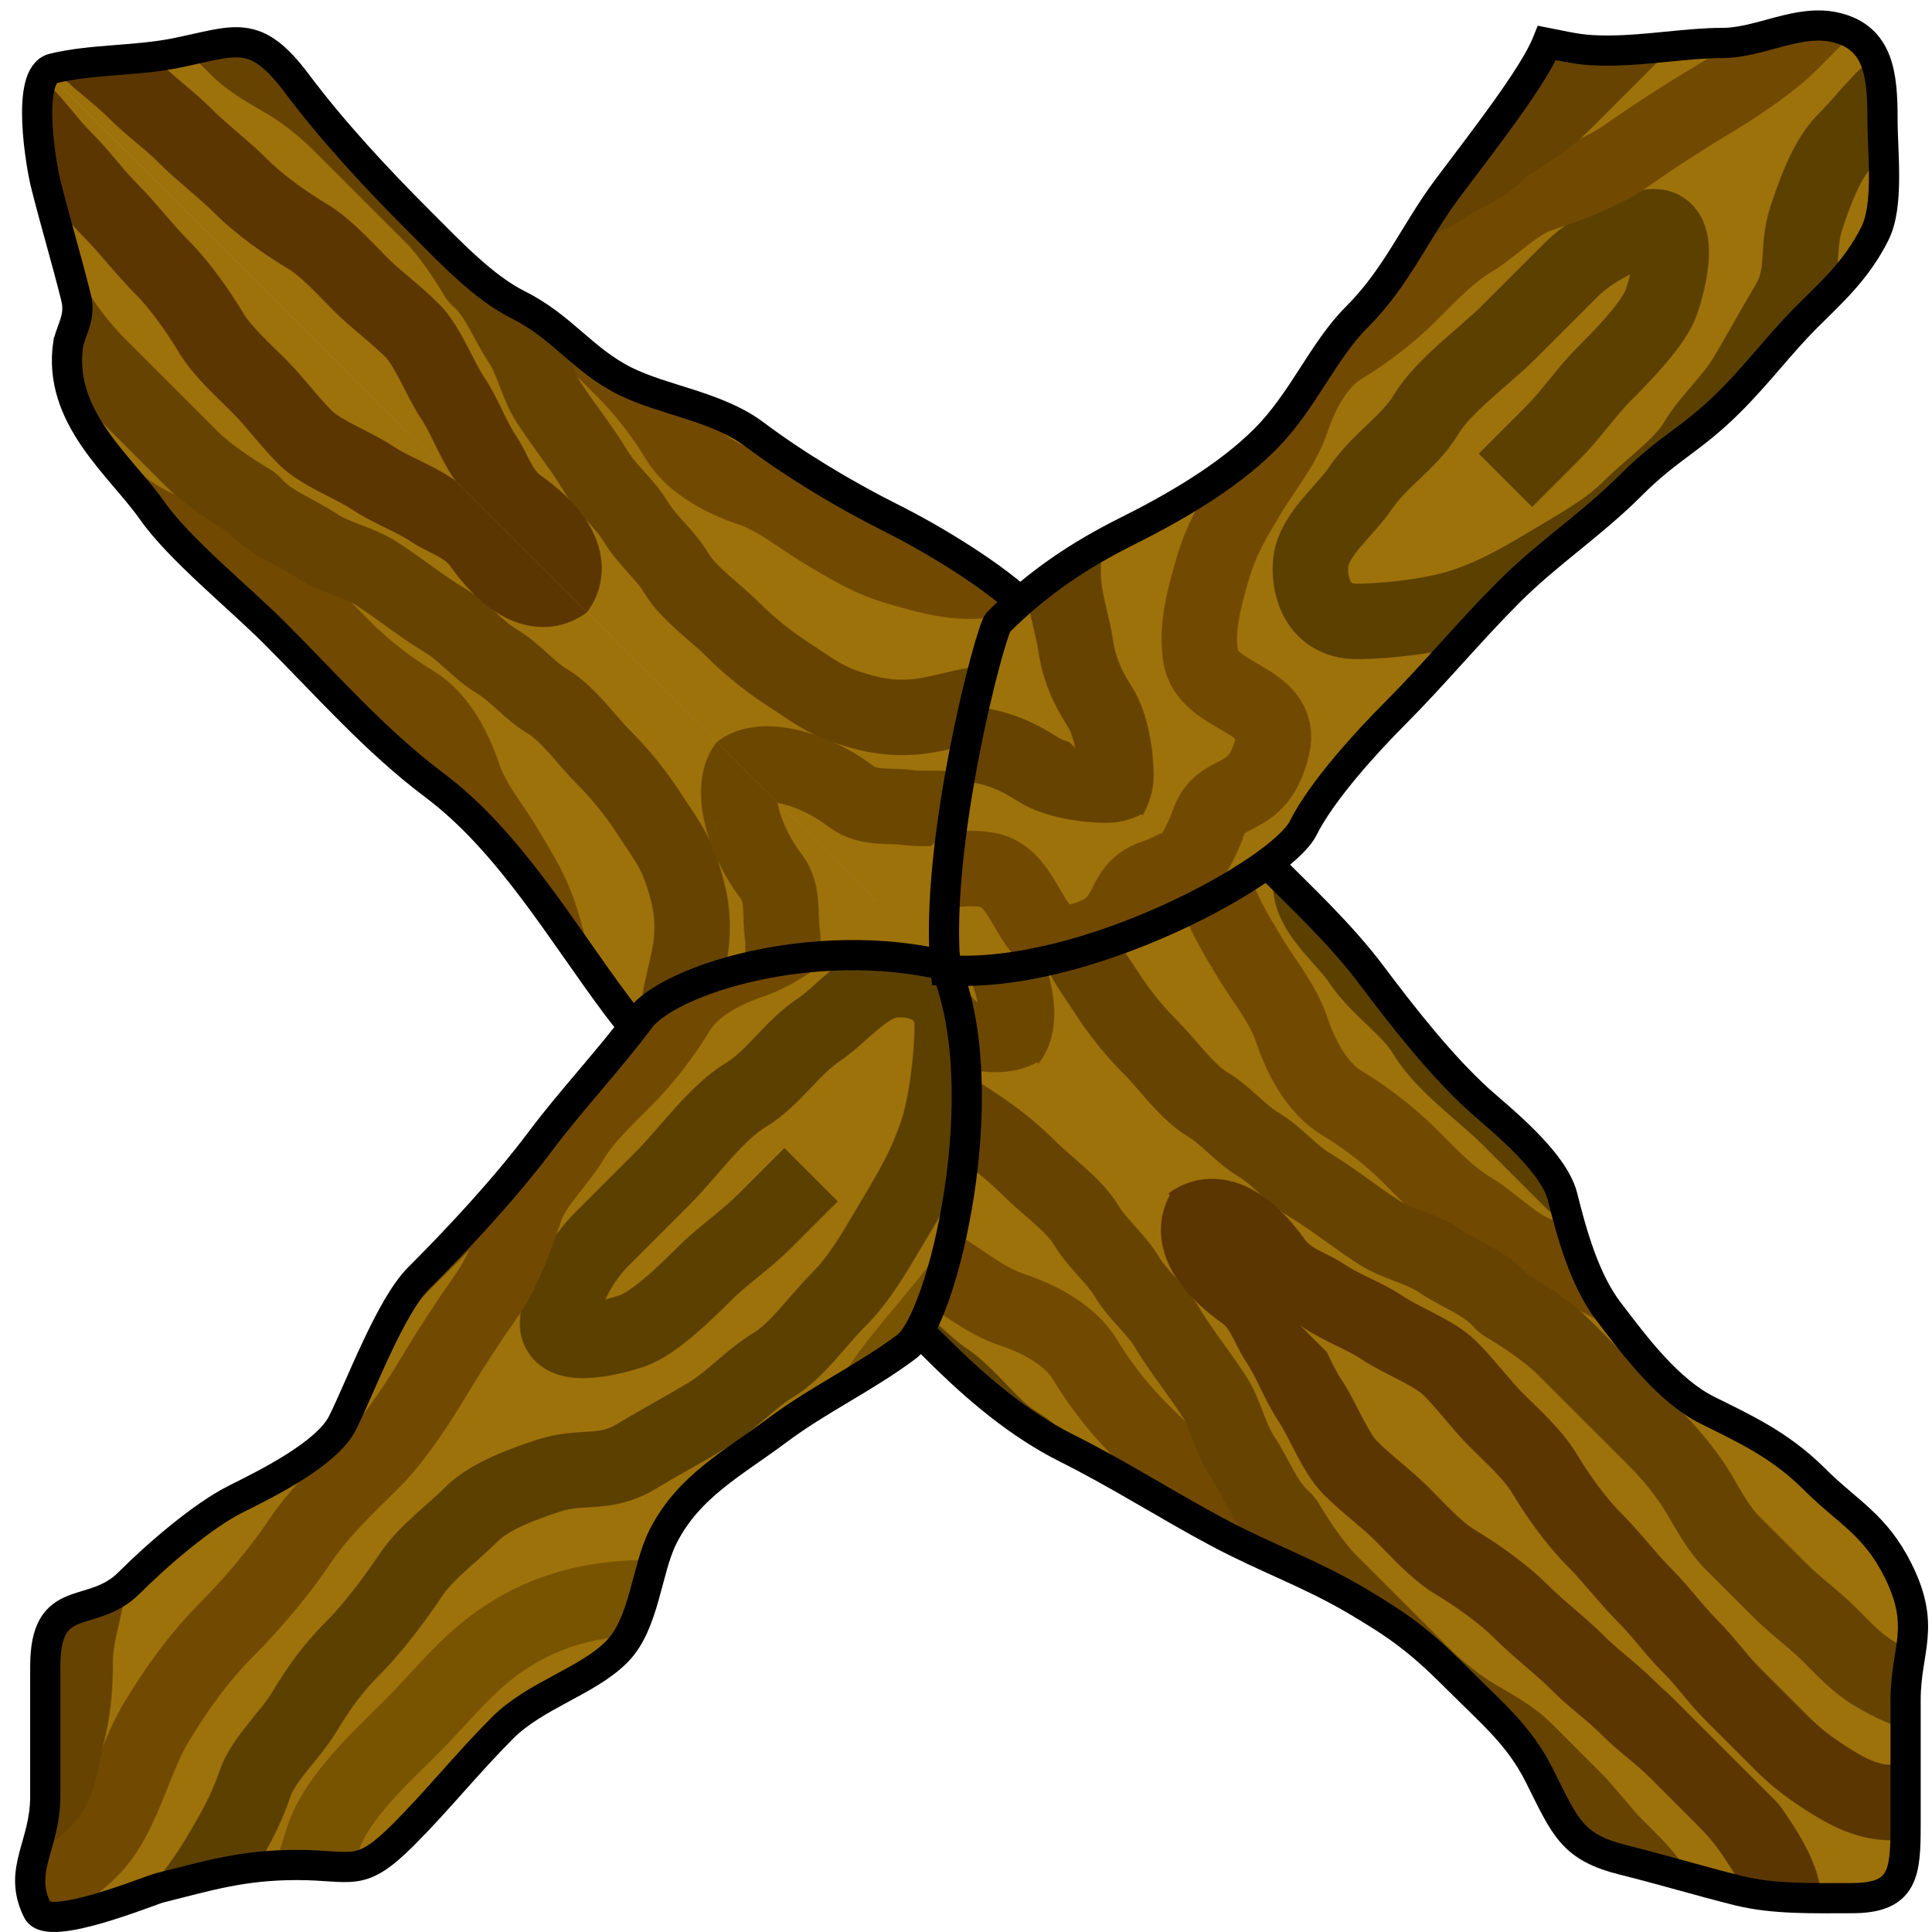
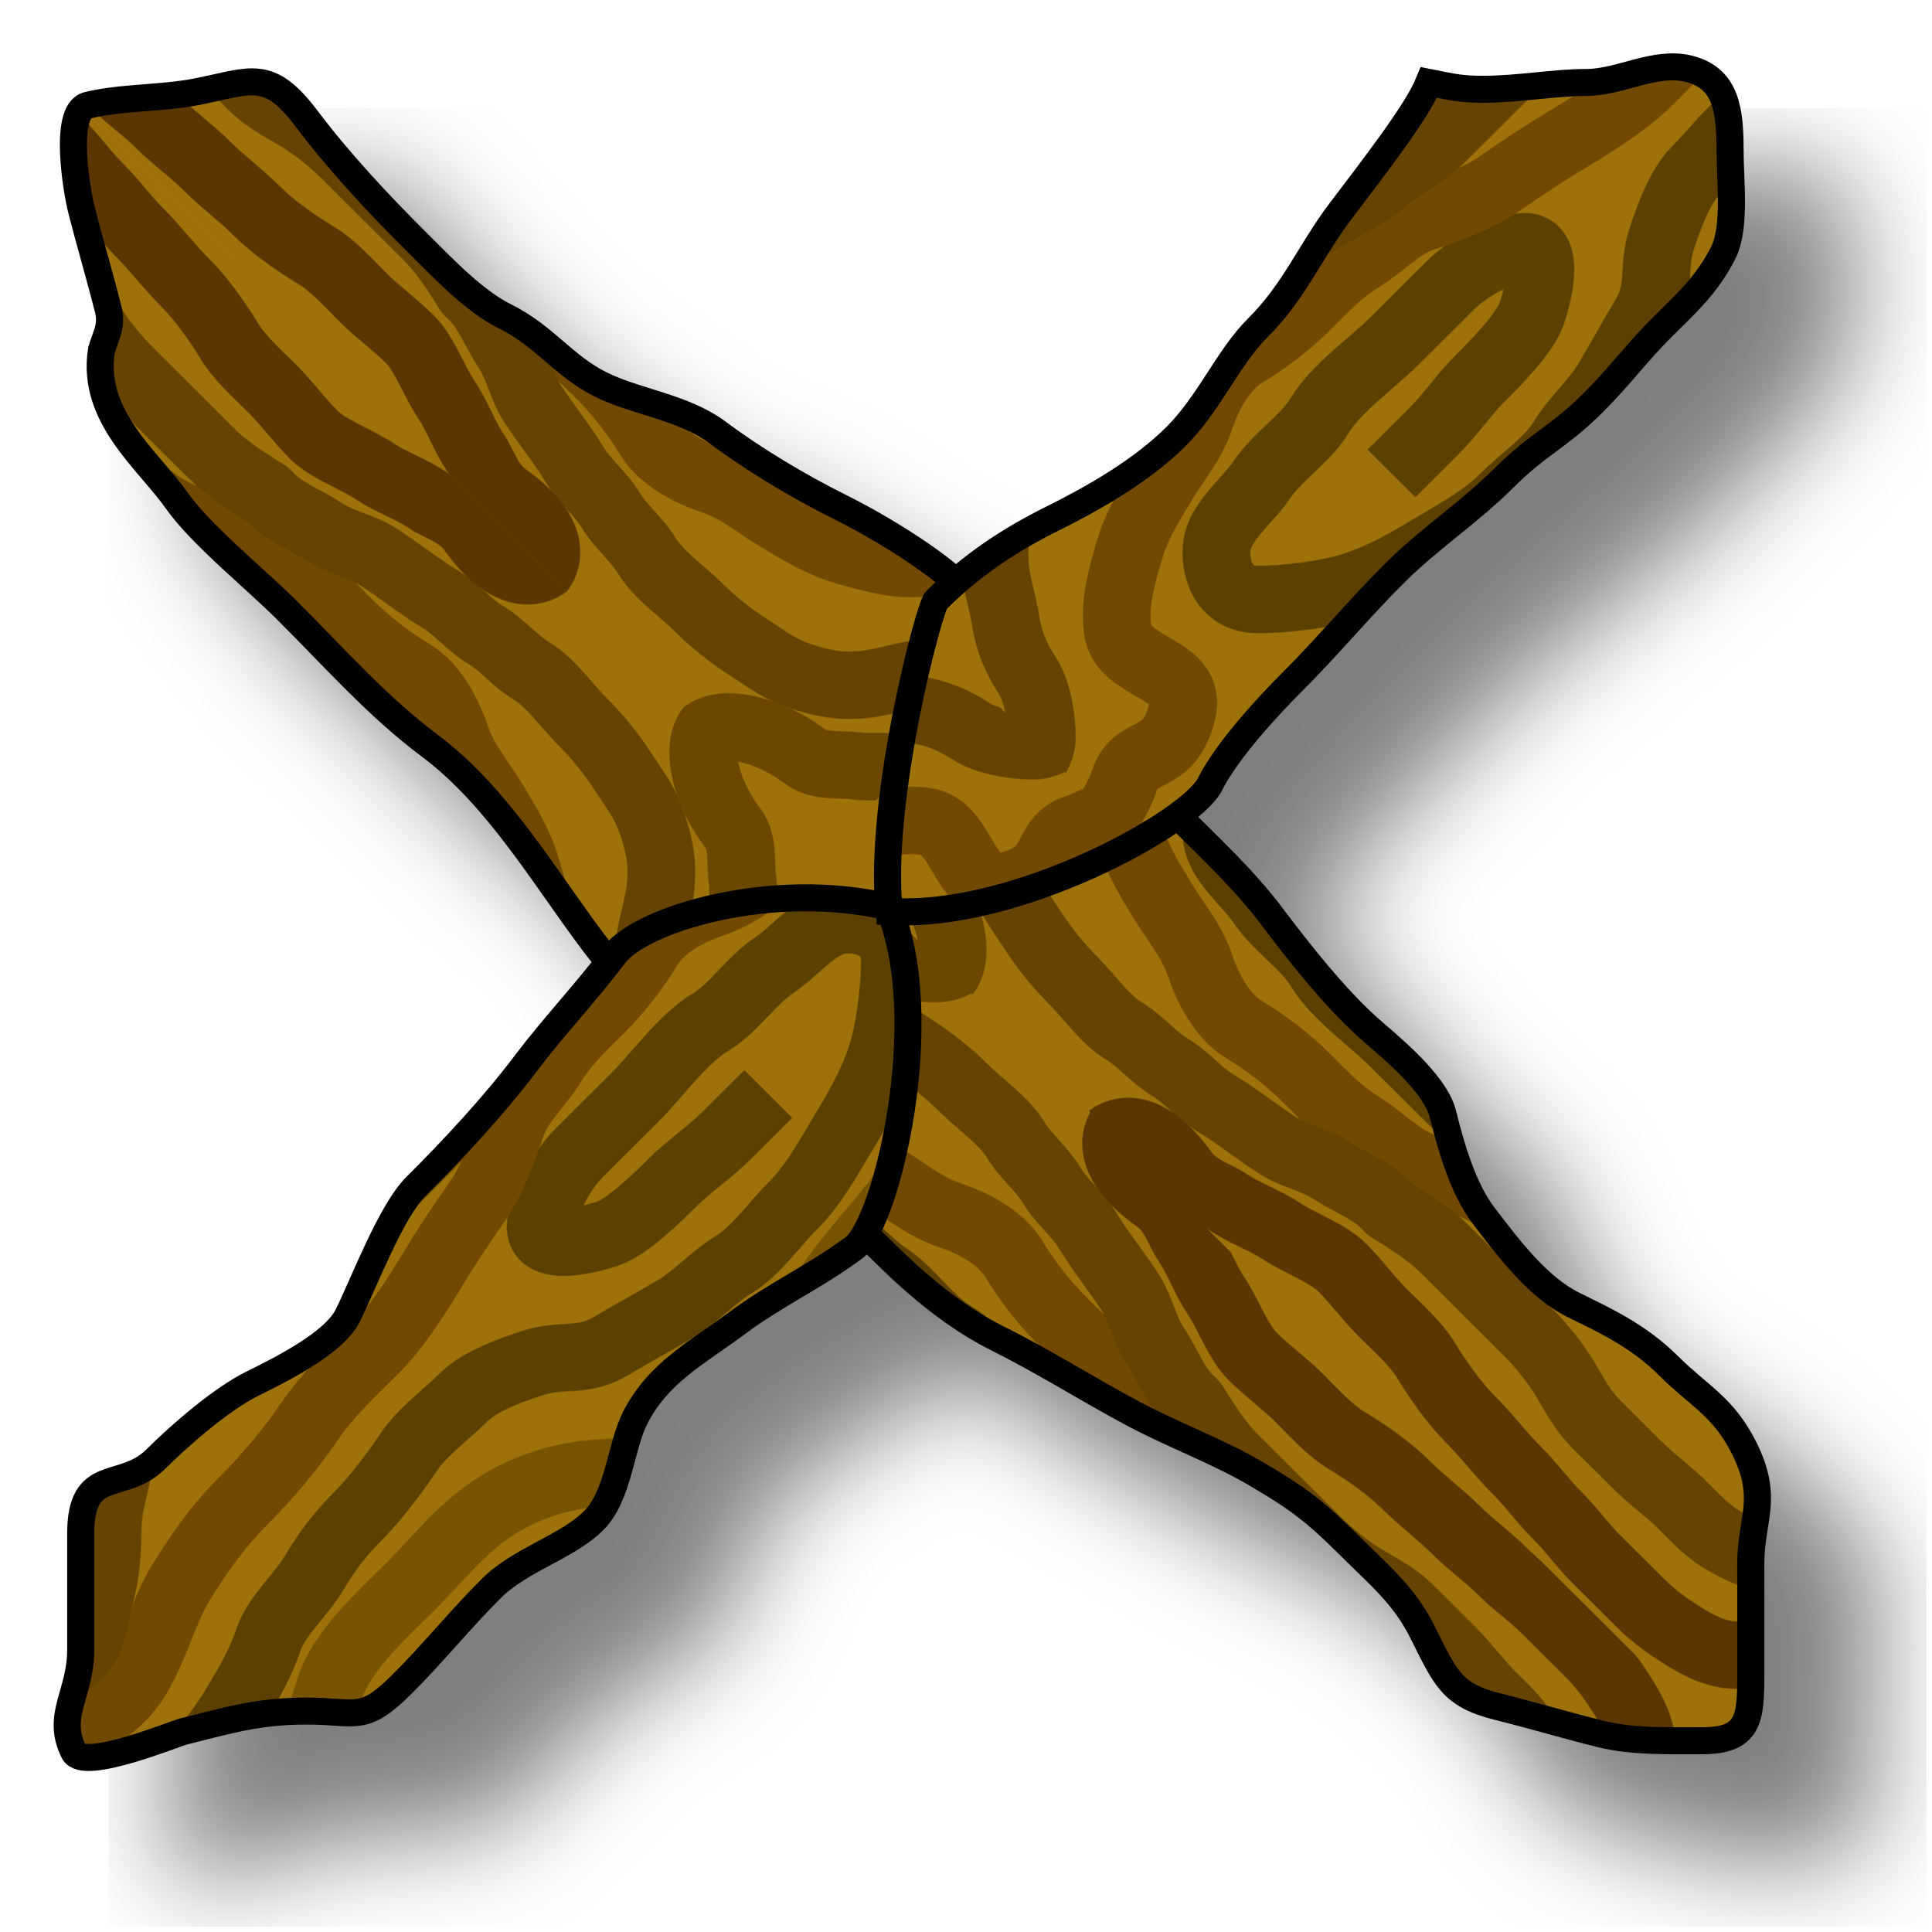
- <svg xmlns="http://www.w3.org/2000/svg" xmlns:xlink="http://www.w3.org/1999/xlink" width="256" height="256" id="svg2" version="1.1">
+ <svg xmlns="http://www.w3.org/2000/svg" xmlns:xlink="http://www.w3.org/1999/xlink" width="72" height="72" id="svg2" version="1.1">
  <defs id="defs4">
    <pattern xlink:href="#pattern2287" id="pattern3045" patternTransform="translate(257.7075,214.4226)" />
    <pattern xlink:href="#pattern2279" id="pattern3043" patternTransform="translate(257.7075,214.4226)" />
    <pattern xlink:href="#pattern2279" id="pattern2285" patternTransform="translate(258.375,-457.6562)" />
    <pattern xlink:href="#pattern2135" id="pattern2203" patternTransform="matrix(-1,0,0,1,801.1994,74.65317)" />
    <pattern xlink:href="#pattern2122" id="pattern2201" patternTransform="translate(90.33176,74.65317)" />
    <pattern xlink:href="#pattern2143" id="pattern2199" patternTransform="matrix(-1,0,0,-1,801.1993,244.2887)" />
    <pattern xlink:href="#pattern2139" id="pattern2197" patternTransform="matrix(1,0,0,-1,90.33176,245.6765)" />
    <pattern xlink:href="#pattern2135" id="pattern2195" patternTransform="matrix(-1,0,0,1,801.1994,74.65317)" />
    <pattern xlink:href="#pattern2122" id="pattern2193" patternTransform="translate(90.33176,74.65317)" />
    <pattern xlink:href="#pattern2093" id="pattern2191" patternTransform="translate(90.33176,154.7216)" />
    <pattern xlink:href="#pattern2135" id="pattern2175" patternTransform="matrix(-1,0,0,1,801.4467,233.4443)" />
    <pattern xlink:href="#pattern2122" id="pattern2173" patternTransform="translate(90.57915,233.4443)" />
    <pattern xlink:href="#pattern2143" id="pattern2171" patternTransform="matrix(-1,0,0,-1,801.4466,403.0798)" />
    <pattern xlink:href="#pattern2139" id="pattern2169" patternTransform="matrix(1,0,0,-1,90.57915,404.4676)" />
    <pattern xlink:href="#pattern2135" id="pattern2167" patternTransform="matrix(-1,0,0,1,801.4467,233.4443)" />
    <pattern xlink:href="#pattern2122" id="pattern2165" patternTransform="translate(90.57915,233.4443)" />
    <pattern xlink:href="#pattern2093" id="pattern2163" patternTransform="translate(90.57915,313.5127)" />
    <pattern xlink:href="#pattern2139" id="pattern2143" patternTransform="matrix(-1,0,0,-1,801.1993,561.8709)" />
    <pattern xlink:href="#pattern2093" id="pattern2139" patternTransform="matrix(1,0,0,-1,90.33176,563.2587)" />
    <pattern xlink:href="#pattern2122" id="pattern2135" patternTransform="matrix(-1,0,0,1,801.1994,392.2354)" />
    <pattern xlink:href="#pattern2093" id="pattern2122" patternTransform="translate(90.33176,392.2354)" />
    <pattern patternUnits="userSpaceOnUse" width="364.008" height="92.104" patternTransform="translate(90.33176,472.3038)" id="pattern2093">
      <g id="g2095" transform="translate(-90.33176,-472.3038)">
        <rect y="475.934" x="96.429" height="82.857" width="352.429" id="rect2097" style="fill:#9e720a;fill-opacity:1;stroke:none;stroke-width:2;stroke-miterlimit:4;stroke-dasharray:none;stroke-opacity:1" />
        <path id="path2099" d="M 95.332,481.439 C 102.069,482.665 111.688,481.648 118.571,481.648 C 122.909,481.648 129.153,484.829 133.571,485.934 C 139.319,487.37 143.979,490.219 150,490.219 C 156.542,490.219 163.301,490.934 170,490.934 C 175.45,490.934 181.149,487.704 186.429,486.648 C 192.037,485.526 196.941,483.791 202.857,483.791 C 208.241,483.791 214.771,481.265 220,480.219 C 226.562,478.907 233.925,479.505 240.714,479.505 C 246.413,479.505 252.969,481.242 258.571,482.362 C 263.04,483.256 268.788,486.756 272.857,488.791 C 277.96,491.342 285.974,490.934 291.429,490.934 C 298.025,490.934 303.429,491.862 310,490.219 C 316.279,488.65 321.356,485.292 325.714,480.934 C 329.731,476.917 338.209,477.362 343.571,477.362 C 350.266,477.362 357.118,477.001 363.571,478.076 C 364.769,478.276 365.952,478.553 367.143,478.791 C 373.04,479.97 378.965,479.928 385,480.934 C 389.696,481.716 393.999,483.362 398.571,484.505 C 403.559,485.752 407.358,487.362 412.857,487.362 C 416.519,487.362 420.927,483.916 424.286,483.076 C 428.257,482.084 432.263,481.975 436.429,480.934 C 440.198,479.991 443.356,483.863 448.804,483.701" style="fill:none;fill-opacity:0.75;fill-rule:evenodd;stroke:#785300;stroke-width:10;stroke-linecap:butt;stroke-linejoin:miter;stroke-opacity:1;stroke-miterlimit:4;stroke-dasharray:none" />
        <path id="path2101" d="M 95.332,495.724 C 96.814,495.354 106.734,496.546 110,497.362 C 114.01,498.365 118.631,498.076 122.857,498.076 C 126.951,498.076 131.248,499.505 135.714,499.505 C 141.121,499.505 146.106,501.648 151.429,501.648 C 156.615,501.648 161.864,503.076 167.143,503.076 C 172.159,503.076 177.564,502.646 182.143,503.791 C 186.345,504.841 190.785,503.237 194.286,502.362 C 199.277,501.114 203.97,498.234 208.571,495.934 C 212.484,493.977 216.322,493.241 220.714,492.362 C 225.972,491.311 231.459,493.076 236.429,493.076 C 240.849,493.076 245.331,493.516 249.286,494.505 C 252.96,495.424 257.049,495.731 260.714,496.648 C 264.603,497.62 268.036,498.523 271.429,500.219 C 274.59,501.8 279.372,501.491 282.857,502.362 C 286.583,503.294 289.616,503.791 293.571,503.791 C 297.157,503.791 302.137,504.504 305.714,505.219 C 309.18,505.913 313.588,505.219 317.143,505.219 C 320.601,505.219 325.023,503.065 327.857,501.648 C 331.997,499.578 333.107,496.407 337.857,495.219 C 341.589,494.286 344.912,493.277 348.571,492.362 C 351.99,491.507 355.887,491.783 359.286,490.934 C 362.842,490.045 367.732,490.934 371.429,490.934 C 375.775,490.934 379.728,492.116 383.571,493.076 C 388.32,494.264 392.159,495.228 396.429,497.362 C 400.018,499.157 404.974,503.051 407.857,505.934 C 411.622,509.698 408.905,514.077 406.429,515.934 C 403.574,518.074 398.433,517.39 395,518.076 C 390.812,518.914 386.067,517.81 382.143,518.791 C 377.566,519.935 371.203,518.791 366.429,518.791 C 362.619,518.791 358.81,518.791 355,518.791 C 351.2,518.791 347.489,517.535 344.286,515.934 C 338.537,513.059 347.509,508.251 349.286,507.362 C 352.039,505.986 358.259,505.934 361.429,505.934 C 364.976,505.934 368.321,505.219 372.143,505.219 C 375,505.219 377.857,505.219 380.714,505.219" style="fill:none;fill-opacity:0.75;fill-rule:evenodd;stroke:#5b4000;stroke-width:10;stroke-linecap:butt;stroke-linejoin:miter;stroke-opacity:1;stroke-miterlimit:4;stroke-dasharray:none" />
        <path id="path2103" d="M 96,507.451 C 98.205,507.367 107.382,509.922 111.429,510.934 C 115.589,511.974 119.782,512.362 124.286,512.362 C 128.993,512.362 133.587,511.648 138.571,511.648 C 142.1,511.648 145.531,513.076 149.286,513.076 C 153.621,513.076 158.053,515.219 162.857,515.219 C 168.229,515.219 174.052,516.648 180,516.648 C 185.274,516.648 190.297,517.362 195.714,517.362 C 200.145,517.362 204.19,517.362 208.571,517.362 C 213.25,517.362 219.206,513.404 224,512.362 C 228.032,511.486 232.352,510.934 236.429,510.934 C 240.982,510.934 245.573,509.505 250,509.505 C 255.918,509.505 262.227,513.812 267.857,515.219 C 272.993,516.503 278.09,517.362 283.571,517.362 C 288.318,517.362 294.19,517.914 298.571,518.791 C 303.124,519.701 308.244,519.505 312.857,519.505 C 317.035,519.505 322.535,520.674 326.429,521.648 C 330.725,522.722 334.885,523.597 339.286,524.362 C 343.044,525.016 348.12,527.494 350.714,528.791 C 353.736,530.302 358.187,530.123 361.429,530.934 C 364.813,531.78 368.551,531.648 372.143,531.648 C 375.872,531.648 380.106,532.21 383.571,533.076 C 387.408,534.036 391.996,532.436 395,530.934 C 398.389,529.239 402.194,528.956 405.714,528.076 C 409.975,527.011 412.834,526.339 416.429,524.362 C 420.293,522.237 423.439,520.396 425.714,517.362 C 429.236,512.666 421.735,505.65 427.525,502.11 C 434.527,497.829 435.885,503.348 440.714,500.934 C 442.998,499.792 446.618,498.81 449.107,498.88" style="fill:none;fill-opacity:0.75;fill-rule:evenodd;stroke:#724900;stroke-width:10;stroke-linecap:butt;stroke-linejoin:miter;stroke-opacity:1;stroke-miterlimit:4;stroke-dasharray:none" />
        <path id="path2105" d="M 96.47,521.527 C 103.658,521.611 103.349,521.09 106.066,522.032 C 108.661,522.932 111.225,526.073 114.147,526.073 C 116.802,526.073 120.196,526.575 122.734,527.083 C 125.843,527.705 128.517,528.093 131.825,528.093 C 134.979,528.093 137.669,528.598 140.916,528.598 C 144.285,528.598 148.014,529.117 151.018,530.618 C 153.551,531.885 158.39,531.956 161.119,532.639 C 163.942,533.344 166.937,533.462 169.706,534.154 C 173.275,535.046 177.319,534.795 180.817,535.669 C 184.37,536.557 188.017,535.998 191.424,536.679 C 194.169,537.228 197.024,537.184 200.01,537.184 C 202.738,537.184 206.058,537.689 209.102,537.689 C 212.311,537.689 215.891,536.062 218.698,534.659 C 221.794,533.111 225.238,531.642 228.294,530.113 C 230.89,528.816 234.059,527.38 235.871,525.568 C 237.386,524.052 240.705,522.826 242.437,521.527 C 245.049,519.568 246.716,518.497 250.013,518.497 C 253.342,518.497 255.947,520.991 258.599,522.537 C 261.379,524.158 263.767,526.19 266.175,528.598 C 268.424,530.847 271.128,532.06 273.246,533.649 C 275.254,535.154 277.349,535.937 280.317,536.679 C 282.748,537.287 285.342,537.184 288,537.184 C 290.975,537.184 293.803,537.689 296.985,537.689 C 299.847,537.689 302.709,537.689 305.571,537.689 C 308.434,537.689 310.942,536.852 313.652,536.174 C 316.197,535.538 319.625,535.164 322.239,535.164 C 325.101,535.164 327.963,535.164 330.825,535.164 C 333.879,535.164 336.642,535.164 339.916,535.164 C 342.753,535.164 346.683,535.972 349.513,536.679 C 349.839,536.761 350.186,536.679 350.523,536.679 C 353.661,536.679 356.668,538.11 359.614,538.7 C 362.63,539.303 365.112,541.103 368,541.73 C 371.595,542.511 375.265,542.865 378.807,543.75 C 381.622,544.454 384.611,544.065 387.394,544.761 C 390.182,545.458 393.217,545.08 395.98,545.771 C 399.121,546.556 403.327,545.771 406.586,545.771 C 409.768,545.771 412.938,545.421 416,544.761 C 419.538,543.998 421.509,543.865 424.769,542.235 C 427.712,540.764 429.876,539.242 432,536.679 C 433.546,534.815 435.09,531.841 436.386,530.113 C 438.263,527.611 439.262,525.073 439.921,522.032 C 440.52,519.272 442.931,515.992 444.972,513.951 C 445.801,513.122 447.548,512.35 449.339,512.346" style="fill:none;fill-opacity:0.75;fill-rule:evenodd;stroke:#664300;stroke-width:10;stroke-linecap:butt;stroke-linejoin:miter;stroke-opacity:1;stroke-miterlimit:4;stroke-dasharray:none" />
        <path id="path2107" d="M 96.47,536.679 C 100.228,537.05 102.813,533.719 106.571,534.659 C 109.538,535.401 113.426,537.56 116.168,539.205 C 118.084,540.354 123.604,540.362 125.764,540.362 C 129.324,540.362 131.496,541.058 134.855,541.73 C 135.186,541.796 135.529,541.73 135.866,541.73 C 139.02,541.73 142.104,543.245 145.462,543.245 C 148.622,543.245 152.039,544.006 155.058,544.761 C 158.119,545.526 161.366,545.771 164.655,545.771 C 168.049,545.771 172.045,546.482 175.261,547.286 C 178.028,547.978 181.068,547.601 183.848,548.296 C 186.368,548.926 189.377,549.306 192,549.306 C 194.677,549.306 198.013,550.701 200.515,551.327 C 203.314,552.026 205.509,552.042 208,553.347 C 209.682,554.227 214.16,554.357 216.173,554.357 C 219.726,554.357 221.812,554.063 225.264,552.337 C 228.441,550.748 230.835,547.776 233.345,545.266 C 235.752,542.859 238.037,540.428 239.406,537.689 C 240.899,534.703 244.218,533.383 246.477,531.123 C 249.848,527.753 250.926,527.894 254.558,530.618 C 257.101,532.526 259.297,536.561 260.619,539.205 C 262.255,542.476 264.292,544.897 266.68,547.286 C 268.772,549.378 271.819,550.276 274.256,550.821 C 277.077,551.453 279.288,551.832 282.338,551.832 C 285.489,551.832 288.177,551.832 291.429,551.832 C 294.472,551.832 296.928,551.327 300.015,551.327 C 303.191,551.327 305.817,550.821 309.107,550.821 C 312.276,550.821 315.766,550.316 319.208,550.316 C 322.484,550.316 326.701,549.58 329.815,548.801 C 332.728,548.073 336.384,548.296 339.411,548.296 C 342.223,548.296 345.493,547.791 348.503,547.791 C 351.467,547.791 355.549,549.705 358.604,550.316 C 361.58,550.912 364.107,552.225 367.19,552.842 C 369.479,553.3 371.921,554.77 374.945,554.265 C 384,552.753 386.533,556.362 386.383,559.408" style="fill:none;fill-opacity:0.75;fill-rule:evenodd;stroke:#5c3600;stroke-width:10;stroke-linecap:butt;stroke-linejoin:miter;stroke-opacity:1;stroke-miterlimit:4;stroke-dasharray:none" />
        <path id="path2109" d="M 96.607,549.684 C 98.16,549.505 99.597,549.862 100,549.862 C 100.801,549.862 101.772,550.041 102.679,550.041 C 103.665,550.041 105.047,550.193 106.071,550.398 C 107.425,550.669 108.949,550.755 110.357,550.755 C 112.215,550.755 114.155,550.934 116.071,550.934 C 117.558,550.934 119.094,550.824 120.536,551.112 C 122.068,551.419 123.811,551.469 125.357,551.469 C 127.25,551.469 129.427,551.728 131.25,552.184 C 132.817,552.575 134.483,552.759 136.071,553.076 C 137.291,553.32 138.634,553.673 139.821,553.969 C 140.808,554.216 143.669,553.472 144.643,553.434 C 150.194,553.214 152.024,556.362 151.607,558.969" style="fill:none;fill-opacity:0.75;fill-rule:evenodd;stroke:#765000;stroke-width:10;stroke-linecap:butt;stroke-linejoin:miter;stroke-opacity:1;stroke-miterlimit:4;stroke-dasharray:none" />
        <path id="path2111" d="M 448.926,540.362 C 444.705,539.957 441.901,544.353 439.891,545.86 C 437.656,547.536 436.133,549.932 433.355,550.316 C 426.24,551.301 420.403,555.388 420.581,558.872" style="fill:none;fill-opacity:0.75;fill-rule:evenodd;stroke:#6c4700;stroke-width:10;stroke-linecap:butt;stroke-linejoin:miter;stroke-opacity:1;stroke-miterlimit:4;stroke-dasharray:none" />
        <path id="path2113" d="M 240,558.903 C 239.044,552.547 244.8,551.271 245.341,550.19 C 245.748,549.376 250.531,544.501 250.392,543.75 C 250.114,542.256 248.662,549.157 250.139,549.432 C 251.46,549.679 251.224,552.577 252.159,552.715 C 254.433,553.053 256,556.266 256,558.903" style="fill:none;fill-opacity:0.75;fill-rule:evenodd;stroke:#694200;stroke-width:10;stroke-linecap:butt;stroke-linejoin:miter;stroke-opacity:1;stroke-miterlimit:4;stroke-dasharray:none" />
      </g>
    </pattern>
    <pattern patternUnits="userSpaceOnUse" width="829.256" height="828.274" patternTransform="translate(31.17394,-95.75922)" id="pattern2228">
      <g id="g2230" transform="matrix(0.707107,0.707107,-0.707107,0.707107,324.9599,-126.1121)">
        <path id="path2232" d="M 98.25,477.75 L 98.25,557.812 L 446.094,557.812 L 446.094,477.75 L 98.25,477.75 z " style="fill:url(#pattern2093);stroke:none" />
        <path style="fill:url(#pattern2122);stroke:none" d="M 98.25,397.682 L 98.25,477.744 L 446.094,477.744 L 446.094,397.682 L 98.25,397.682 z " id="path2234" />
        <path id="path2236" d="M 793.281,397.682 L 793.281,477.744 L 445.437,477.744 L 445.437,397.682 L 793.281,397.682 z " style="fill:url(#pattern2135);stroke:none" />
        <path style="fill:url(#pattern2139);stroke:none" d="M 98.25,557.812 L 98.25,477.75 L 446.094,477.75 L 446.094,557.812 L 98.25,557.812 z " id="path2238" />
        <path id="path2240" d="M 793.281,556.425 L 793.281,476.362 L 445.437,476.362 L 445.437,556.425 L 793.281,556.425 z " style="fill:url(#pattern2143);stroke:none" />
        <path id="path2242" d="M 98.25,397.682 L 98.25,477.744 L 446.094,477.744 L 446.094,397.682 L 98.25,397.682 z " style="fill:url(#pattern2122);stroke:none" />
        <path style="fill:url(#pattern2135);stroke:none" d="M 793.281,397.682 L 793.281,477.744 L 445.437,477.744 L 445.437,397.682 L 793.281,397.682 z " id="path2244" />
        <path style="fill:url(#pattern2163);stroke:none" d="M 98.497,318.959 L 98.497,399.021 L 446.341,399.021 L 446.341,318.959 L 98.497,318.959 z " id="path2246" />
        <path id="path2248" d="M 98.497,238.89 L 98.497,318.953 L 446.341,318.953 L 446.341,238.89 L 98.497,238.89 z " style="fill:url(#pattern2165);stroke:none" />
        <path style="fill:url(#pattern2167);stroke:none" d="M 793.528,238.89 L 793.528,318.953 L 445.685,318.953 L 445.685,238.89 L 793.528,238.89 z " id="path2250" />
        <path id="path2252" d="M 98.497,399.021 L 98.497,318.959 L 446.341,318.959 L 446.341,399.021 L 98.497,399.021 z " style="fill:url(#pattern2169);stroke:none" />
        <path style="fill:url(#pattern2171);stroke:none" d="M 793.528,397.634 L 793.528,317.571 L 445.685,317.571 L 445.685,397.634 L 793.528,397.634 z " id="path2254" />
        <path style="fill:url(#pattern2173);stroke:none" d="M 98.497,238.89 L 98.497,318.953 L 446.341,318.953 L 446.341,238.89 L 98.497,238.89 z " id="path2256" />
        <path id="path2258" d="M 793.528,238.89 L 793.528,318.953 L 445.685,318.953 L 445.685,238.89 L 793.528,238.89 z " style="fill:url(#pattern2175);stroke:none" />
        <path style="fill:url(#pattern2191);stroke:none" d="M 98.25,160.168 L 98.25,240.23 L 446.094,240.23 L 446.094,160.168 L 98.25,160.168 z " id="path2260" />
        <path id="path2262" d="M 98.25,80.099 L 98.25,160.162 L 446.094,160.162 L 446.094,80.099 L 98.25,80.099 z " style="fill:url(#pattern2193);stroke:none" />
        <path style="fill:url(#pattern2195);stroke:none" d="M 793.281,80.099 L 793.281,160.162 L 445.437,160.162 L 445.437,80.099 L 793.281,80.099 z " id="path2264" />
        <path id="path2266" d="M 98.25,240.23 L 98.25,160.168 L 446.094,160.168 L 446.094,240.23 L 98.25,240.23 z " style="fill:url(#pattern2197);stroke:none" />
        <path style="fill:url(#pattern2199);stroke:none" d="M 793.281,238.842 L 793.281,158.78 L 445.437,158.78 L 445.437,238.842 L 793.281,238.842 z " id="path2268" />
        <path style="fill:url(#pattern2201);stroke:none" d="M 98.25,80.099 L 98.25,160.162 L 446.094,160.162 L 446.094,80.099 L 98.25,80.099 z " id="path2270" />
        <path id="path2272" d="M 793.281,80.099 L 793.281,160.162 L 445.437,160.162 L 445.437,80.099 L 793.281,80.099 z " style="fill:url(#pattern2203);stroke:none" />
      </g>
    </pattern>
    <pattern patternUnits="userSpaceOnUse" width="327" height="324.406" patternTransform="translate(258.375,133.25)" id="pattern2279">
      <path style="stroke:none;fill:url(#pattern2228)" d="M 258.375 133.25 L 258.375 457.656 L 585.375 457.656 L 585.375 133.25 L 258.375 133.25 z " id="path2281" transform="translate(-258.375,-133.25)" />
    </pattern>
    <pattern patternUnits="userSpaceOnUse" width="327" height="324.406" patternTransform="translate(258.375,133.25)" id="pattern2287">
      <rect style="fill:url(#pattern2285);stroke:none" width="327" height="324.406" x="258.375" y="-457.656" id="rect2289" transform="matrix(1,0,0,-1,-258.375,-133.25)" />
    </pattern>
+     <filter id="filter3045" style="color-interpolation-filters:sRGB;">
+       <feFlood id="feFlood3047" flood-opacity="0.5" flood-color="rgb(0,0,0)" result="flood" />
+       <feComposite id="feComposite3049" in2="SourceGraphic" in="flood" operator="in" result="composite1" />
+       <feGaussianBlur id="feGaussianBlur3051" in="composite" stdDeviation="4" result="blur" />
+       <feOffset id="feOffset3053" dx="8" dy="8" result="offset" />
+       <feComposite id="feComposite3055" in2="offset" in="SourceGraphic" operator="over" result="composite2" />
+     </filter>
+     <filter id="filter3076" style="color-interpolation-filters:sRGB;">
+       <feFlood id="feFlood3078" flood-opacity="0.5" flood-color="rgb(0,0,0)" result="flood" />
+       <feComposite id="feComposite3080" in2="SourceGraphic" in="flood" operator="in" result="composite1" />
+       <feGaussianBlur id="feGaussianBlur3082" in="composite" stdDeviation="8" result="blur" />
+       <feOffset id="feOffset3084" dx="16" dy="16" result="offset" />
+       <feComposite id="feComposite3086" in2="offset" in="SourceGraphic" operator="over" result="composite2" />
+     </filter>
  </defs>
-   <g id="layer1" transform="translate(-4.685933,-523.8121)">
-     <g id="g2297" transform="translate(2.66752,-81.17259)">
+   <g id="layer1" transform="translate(-6.694804,-707.0726)">
+     <g id="g2297" transform="matrix(0.2524838,0,0,0.2513945,7.679129,556.6247)" style="filter:url(#filter3076)">
      <path id="path1310" d="m 11.074,650.425 c -1.527,9.812 6.939,16.271 11.112,22.223 3.556,5.073 11.573,11.573 16.162,16.162 6.998,6.998 13.444,14.376 21.213,20.203 9.996,7.497 16.906,19.511 24.244,29.294 4.851,6.468 10.721,11.34 14.142,18.183 2.978,5.956 8.125,9.283 12.122,13.132 5.384,5.185 11.074,9.053 16.162,14.142 5.216,5.216 10.868,9.98 17.173,13.132 6.844,3.422 13.356,7.594 19.949,11.112 6.526,3.482 12.302,5.454 18.437,9.091 5.405,3.205 8.149,5.118 13.132,10.102 4.929,4.929 8.416,7.74 11.112,13.132 3.43,6.861 4.293,9.407 11.112,11.112 5.41,1.353 10.097,2.777 15.152,4.041 4.785,1.196 10.073,1.01 15.152,1.01 6.856,0 7.071,-3.381 7.071,-9.792 0,-5.491 0,-10.981 0,-16.472 0,-6.72 2.771,-9.61 -1.01,-17.173 -3.053,-6.106 -6.637,-7.647 -11.112,-12.122 -4.585,-4.585 -9.54,-6.79 -14.142,-9.091 -5.161,-2.58 -9.497,-8.346 -13.132,-13.132 -3.18,-4.187 -4.873,-10.402 -6.061,-15.152 -1.207,-4.829 -8.716,-10.678 -11.112,-12.858 -4.908,-4.464 -9.859,-10.726 -14.142,-16.437 -4.122,-5.496 -9.328,-10.338 -14.142,-15.152 -4.639,-4.639 -8.845,-10.344 -13.132,-16.411 -0.934,-1.321 -2.02,-2.528 -3.03,-3.792 -4.354,-5.448 -10.266,-8.246 -15.152,-13.132 -4.354,-4.354 -12.714,-9.388 -18.183,-12.122 -6.33,-3.165 -12.866,-7.124 -18.183,-11.112 -4.977,-3.732 -12.062,-4.516 -17.173,-7.071 -5.595,-2.798 -8.266,-7.164 -14.142,-10.102 -4.603,-2.301 -8.995,-6.975 -13.132,-11.112 -5.616,-5.616 -11.426,-11.868 -16.162,-18.183 -5.631,-7.508 -8.106,-5.652 -16.162,-4.041 -5.213,1.043 -11.272,0.798 -16.162,2.02 -3.701,0.925 -1.53,13.075 -1.01,15.152 1.303,5.212 2.722,9.879 4.041,15.152 0.641,2.564 -0.523,4.113 -1.01,6.061 z" style="fill:url(#pattern3043);fill-opacity:1;fill-rule:evenodd;stroke:#000000;stroke-width:4;stroke-linecap:butt;stroke-linejoin:miter;stroke-miterlimit:4;stroke-opacity:1;stroke-dasharray:none" />
      <path id="path1312" d="m 127.213,732.905 c -17.233,-4.081 -36.47,1.823 -40.406,7.071 -4.271,5.694 -9.04,10.707 -13.132,16.162 -4.722,6.296 -10.827,12.847 -16.162,18.183 -3.777,3.777 -7.762,14.513 -10.102,19.193 -2.074,4.148 -10.169,8.115 -14.142,10.102 -4.406,2.203 -10.367,7.337 -14.142,11.112 -4.964,4.964 -11.112,0.887 -11.112,11.112 0,5.724 0,11.448 0,17.173 0,6.584 -3.715,9.743 -1.01,15.152 1.438,2.876 14.838,-2.699 16.162,-3.03 6.51,-1.627 10.987,-3.03 18.183,-3.03 7.546,0 8.28,1.821 14.142,-4.041 4.543,-4.543 8.496,-9.506 13.132,-14.142 4.34,-4.34 11.274,-6.158 15.152,-10.102 3.647,-3.709 3.894,-10.819 6.061,-15.152 3.381,-6.761 9.403,-9.83 15.152,-14.142 5.55,-4.163 11.583,-6.92 17.173,-11.112 4.829,-3.622 12.06,-34.04 5.051,-50.508 z m 0.119,0.63 c 18.384,1.335 44.476,-13.05 47.358,-18.813 2.511,-5.023 8.614,-11.644 12.122,-15.152 5.06,-5.06 9.954,-10.964 15.152,-16.162 5.197,-5.197 10.901,-8.881 16.162,-14.142 5.113,-5.113 7.96,-5.94 13.132,-11.112 3.801,-3.801 6.613,-7.623 10.102,-11.112 3.267,-3.267 6.656,-6.24 9.091,-11.112 1.889,-3.778 1.01,-10.645 1.01,-15.152 0,-5.779 -0.466,-10.723 -6.061,-12.122 -5.047,-1.262 -10.092,2.02 -15.152,2.02 -4.634,0 -10.138,1.01 -15.152,1.01 -3.272,0 -4.297,-0.253 -8.081,-1.01 -1.776,4.442 -8.648,13.214 -13.132,19.193 -4.417,5.889 -6.709,11.76 -12.122,17.173 -4.456,4.456 -7.085,11.126 -12.122,16.162 -5.036,5.036 -12.099,9.08 -18.183,12.122 -6.433,3.217 -11.899,6.849 -17.173,12.122 -1.01,1.01 -8.586,29.538 -6.952,46.087 z" style="fill:url(#pattern3045);fill-opacity:1;fill-rule:evenodd;stroke:#000000;stroke-width:4;stroke-linecap:butt;stroke-linejoin:miter;stroke-miterlimit:4;stroke-opacity:1;stroke-dasharray:none" />
    </g>
  </g>
</svg>
